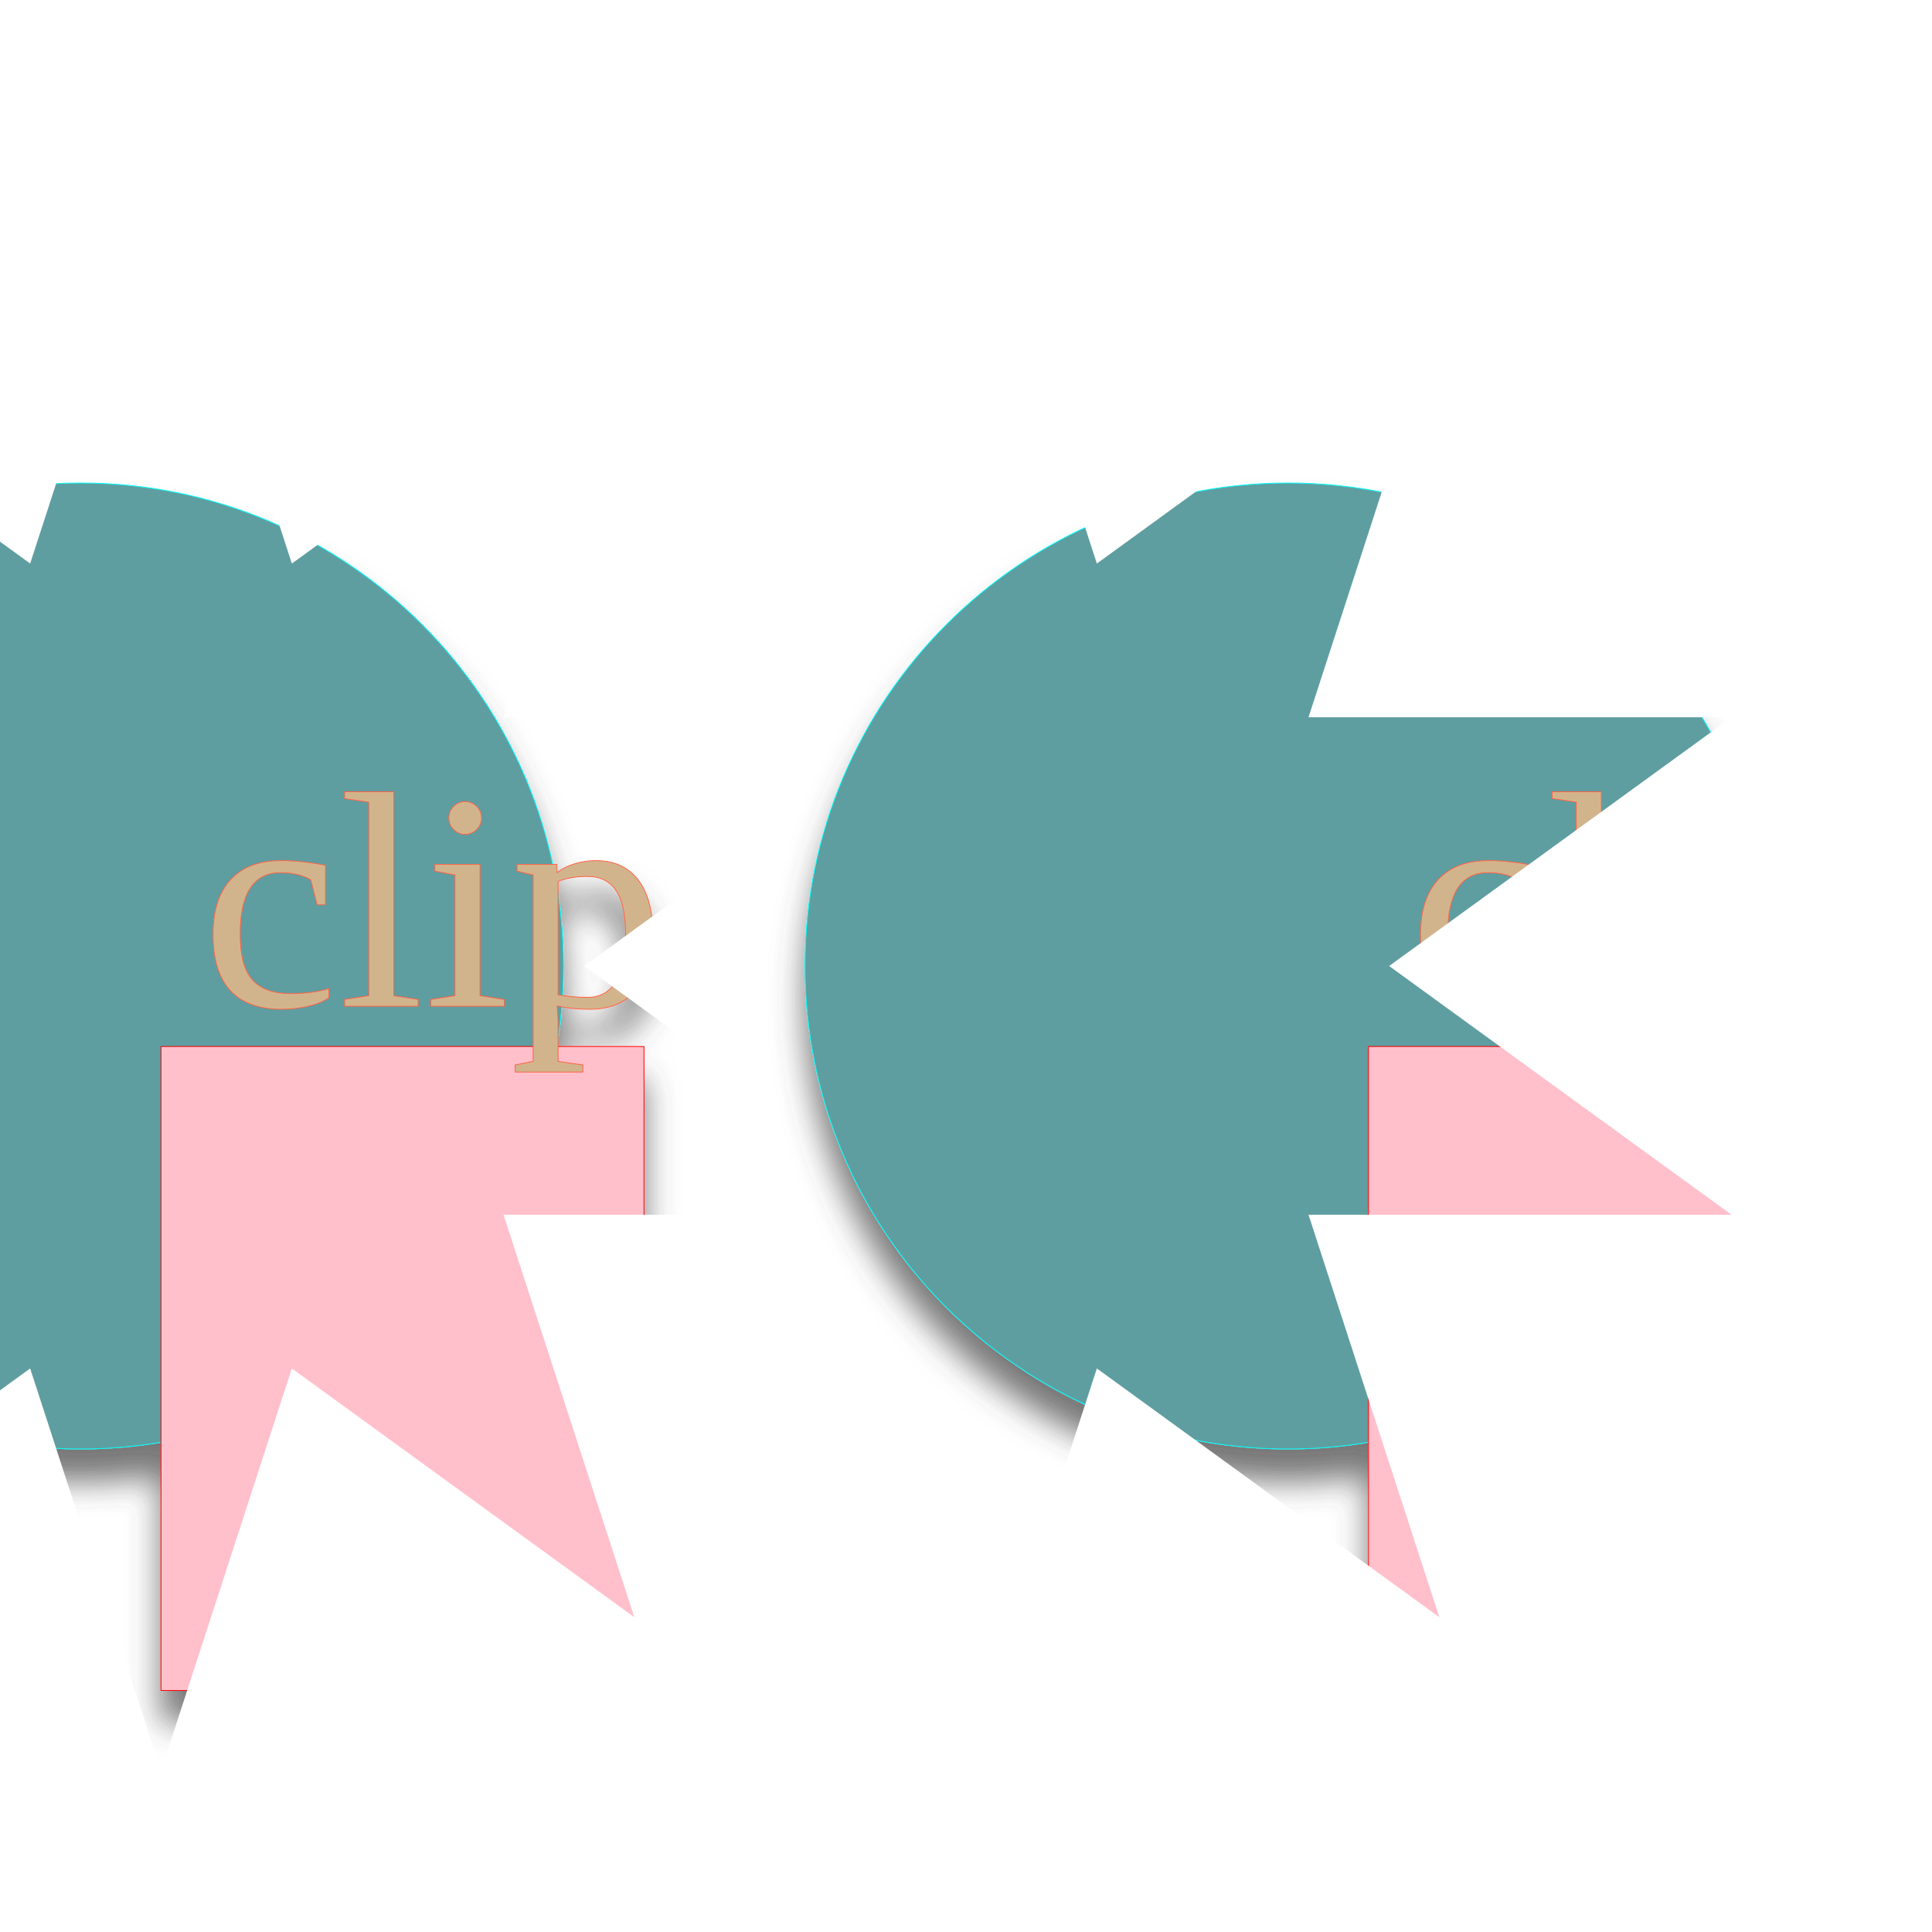
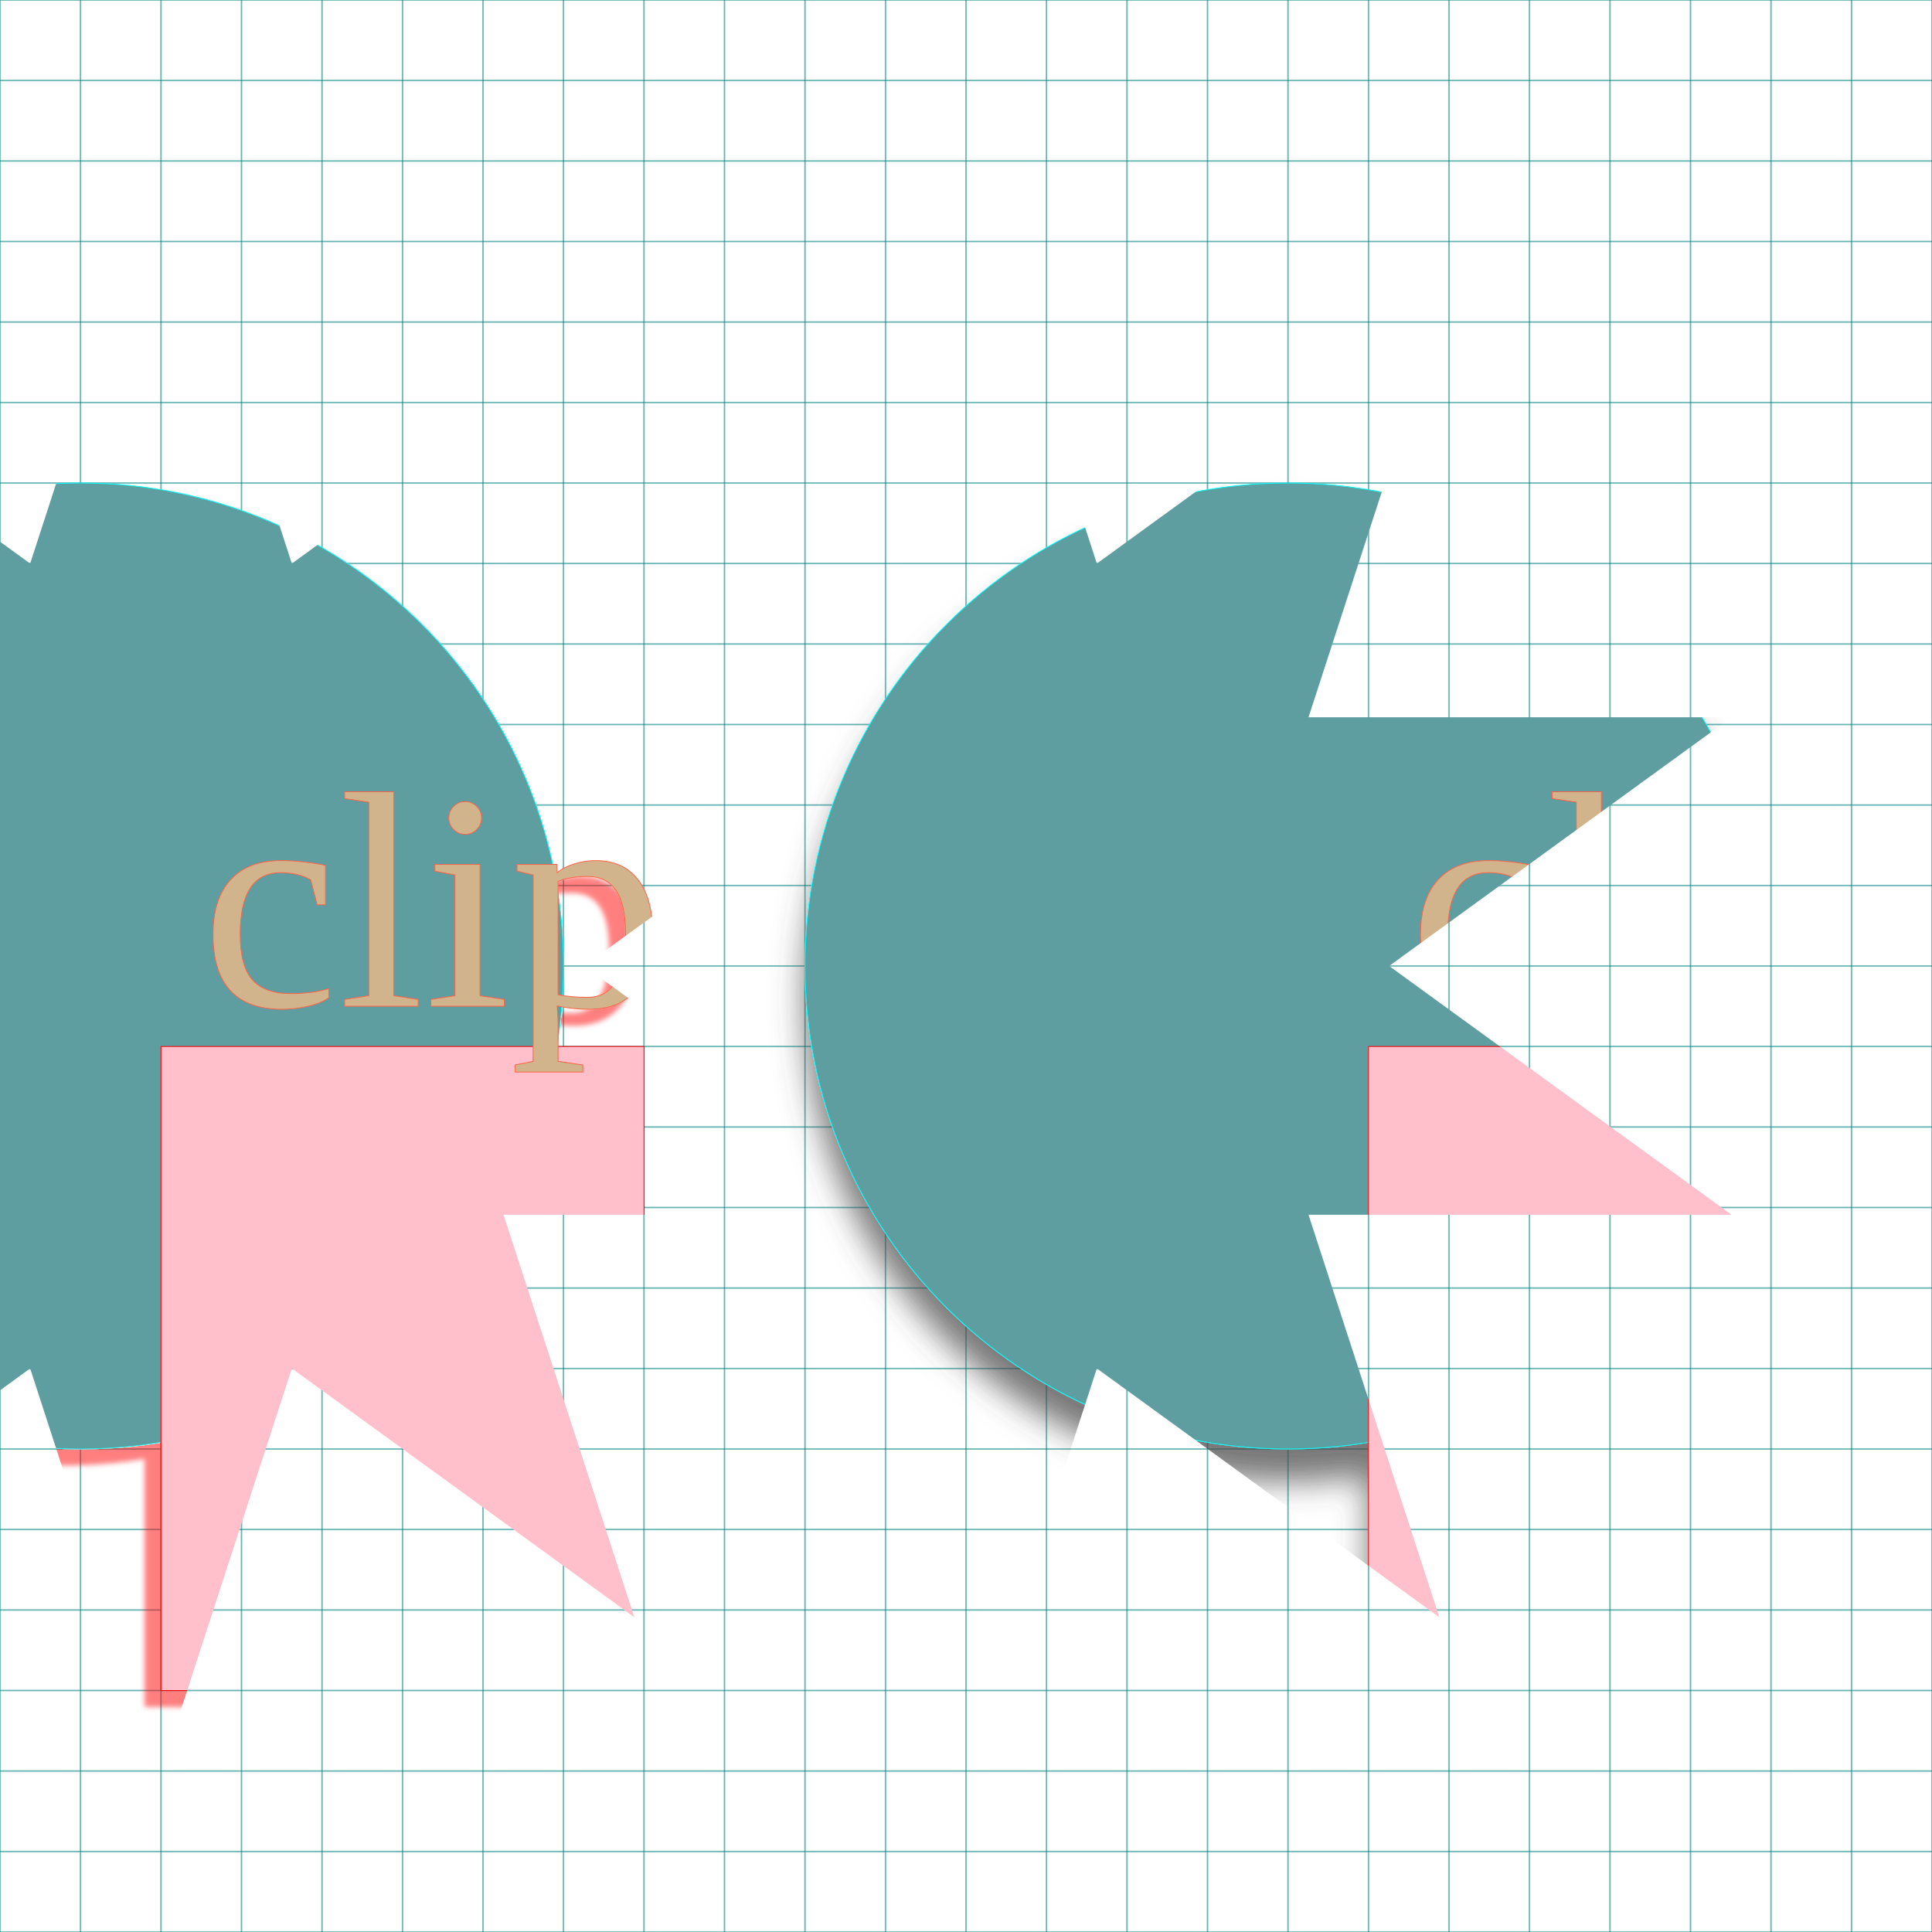
<svg xmlns="http://www.w3.org/2000/svg" viewBox="-1200 -1200 2400 2400" preserveAspectRatio="xMidYMid meet">
+   <rect class="viewBox" style="x: -100%; y: -100%; width: 200%; height: 200%; fill: url(#pattern-grid);" />
+   <pattern id="pattern-grid" width="100" height="100" patternUnits="userSpaceOnUse">
+     <rect style="stroke: teal; stroke-width: 1px; fill:none;" x="0" y="0" width="100" height="100" />
+   </pattern>
  <style>
		path {
			stroke: blue;
			stroke-width: 1;
			fill: #00fa;  
			fill-rule: evenodd; 
			
			stroke-linecap: round;
			stroke-linejoin: bevel;
			marker-start:url(#markerStart);
			marker-end:url(#markerEnd);
		}
		.origin { fill:transparent ; stroke:black }
		marker { stroke-width:.5; }
		.marker-start  { fill:lightgreen ; stroke:green }
		.marker-end    { fill:pink ; stroke:red }

		circle {
			stroke: cyan;
			fill: cadetblue;
- 
		}

		rect {
			stroke: red;
			fill: pink;
- 
		}

		text {
			fill: tan;
			stroke: tomato;
			font-size: 32em;
		}


		.shadow {
			filter: drop-shadow(0px 40px 20px #444b);
+ 		}
+ 
+ 		.feShadow {
+ 			filter: url(#shadow1);
		}

		.clip {
			clip-path: url(#clip4);
			clip-rule: evenodd; /* for complex clip-paths */
		}
	</style>
  <defs>
    <clipPath id="clip1">
      <circle cx="200" cy="50" r="450" />
    </clipPath>
    <clipPath id="clip2">
      <text x="0" y="100">
				CLIP
			</text>
    </clipPath>
    <clipPath id="clip3">
      <rect x="-100" y="-100" width="800" height="400" />
    </clipPath>
    <clipPath id="clip4">
      <path class="star" d="M -951 -309 L 588 809 L 0 -1000 L -588 809 L 951 -309  ZM -588 -809 L 0 1000 L 588 -809 L -951 309 L 951 309  Z Z" />
    </clipPath>
-     <g id="drawing" class=" shadow">
+     <g id="drawing" class="">
      <circle cx="-100" cy="0" r="600" />
      <rect x="0" y="100" width="600" height="800" />
      <text x="50" y="50">
				clip
			</text>
    </g>
+     <filter id="shadow1" color-interpolation-filters="sRGB">
+       <feDropShadow dx="-20" dy="20" stdDeviation="3" flood-opacity=".5" flood-color="red" />
+     </filter>
  </defs>
-   <use href="#drawing" x="-1000" class="clip" />
-   <g class="clip">
+   <use href="#drawing" x="-1000" class="clip feShadow" />
+   <g class="clip shadow">
    <use href="#drawing" transform="translate(500)" />
  </g>
</svg>
